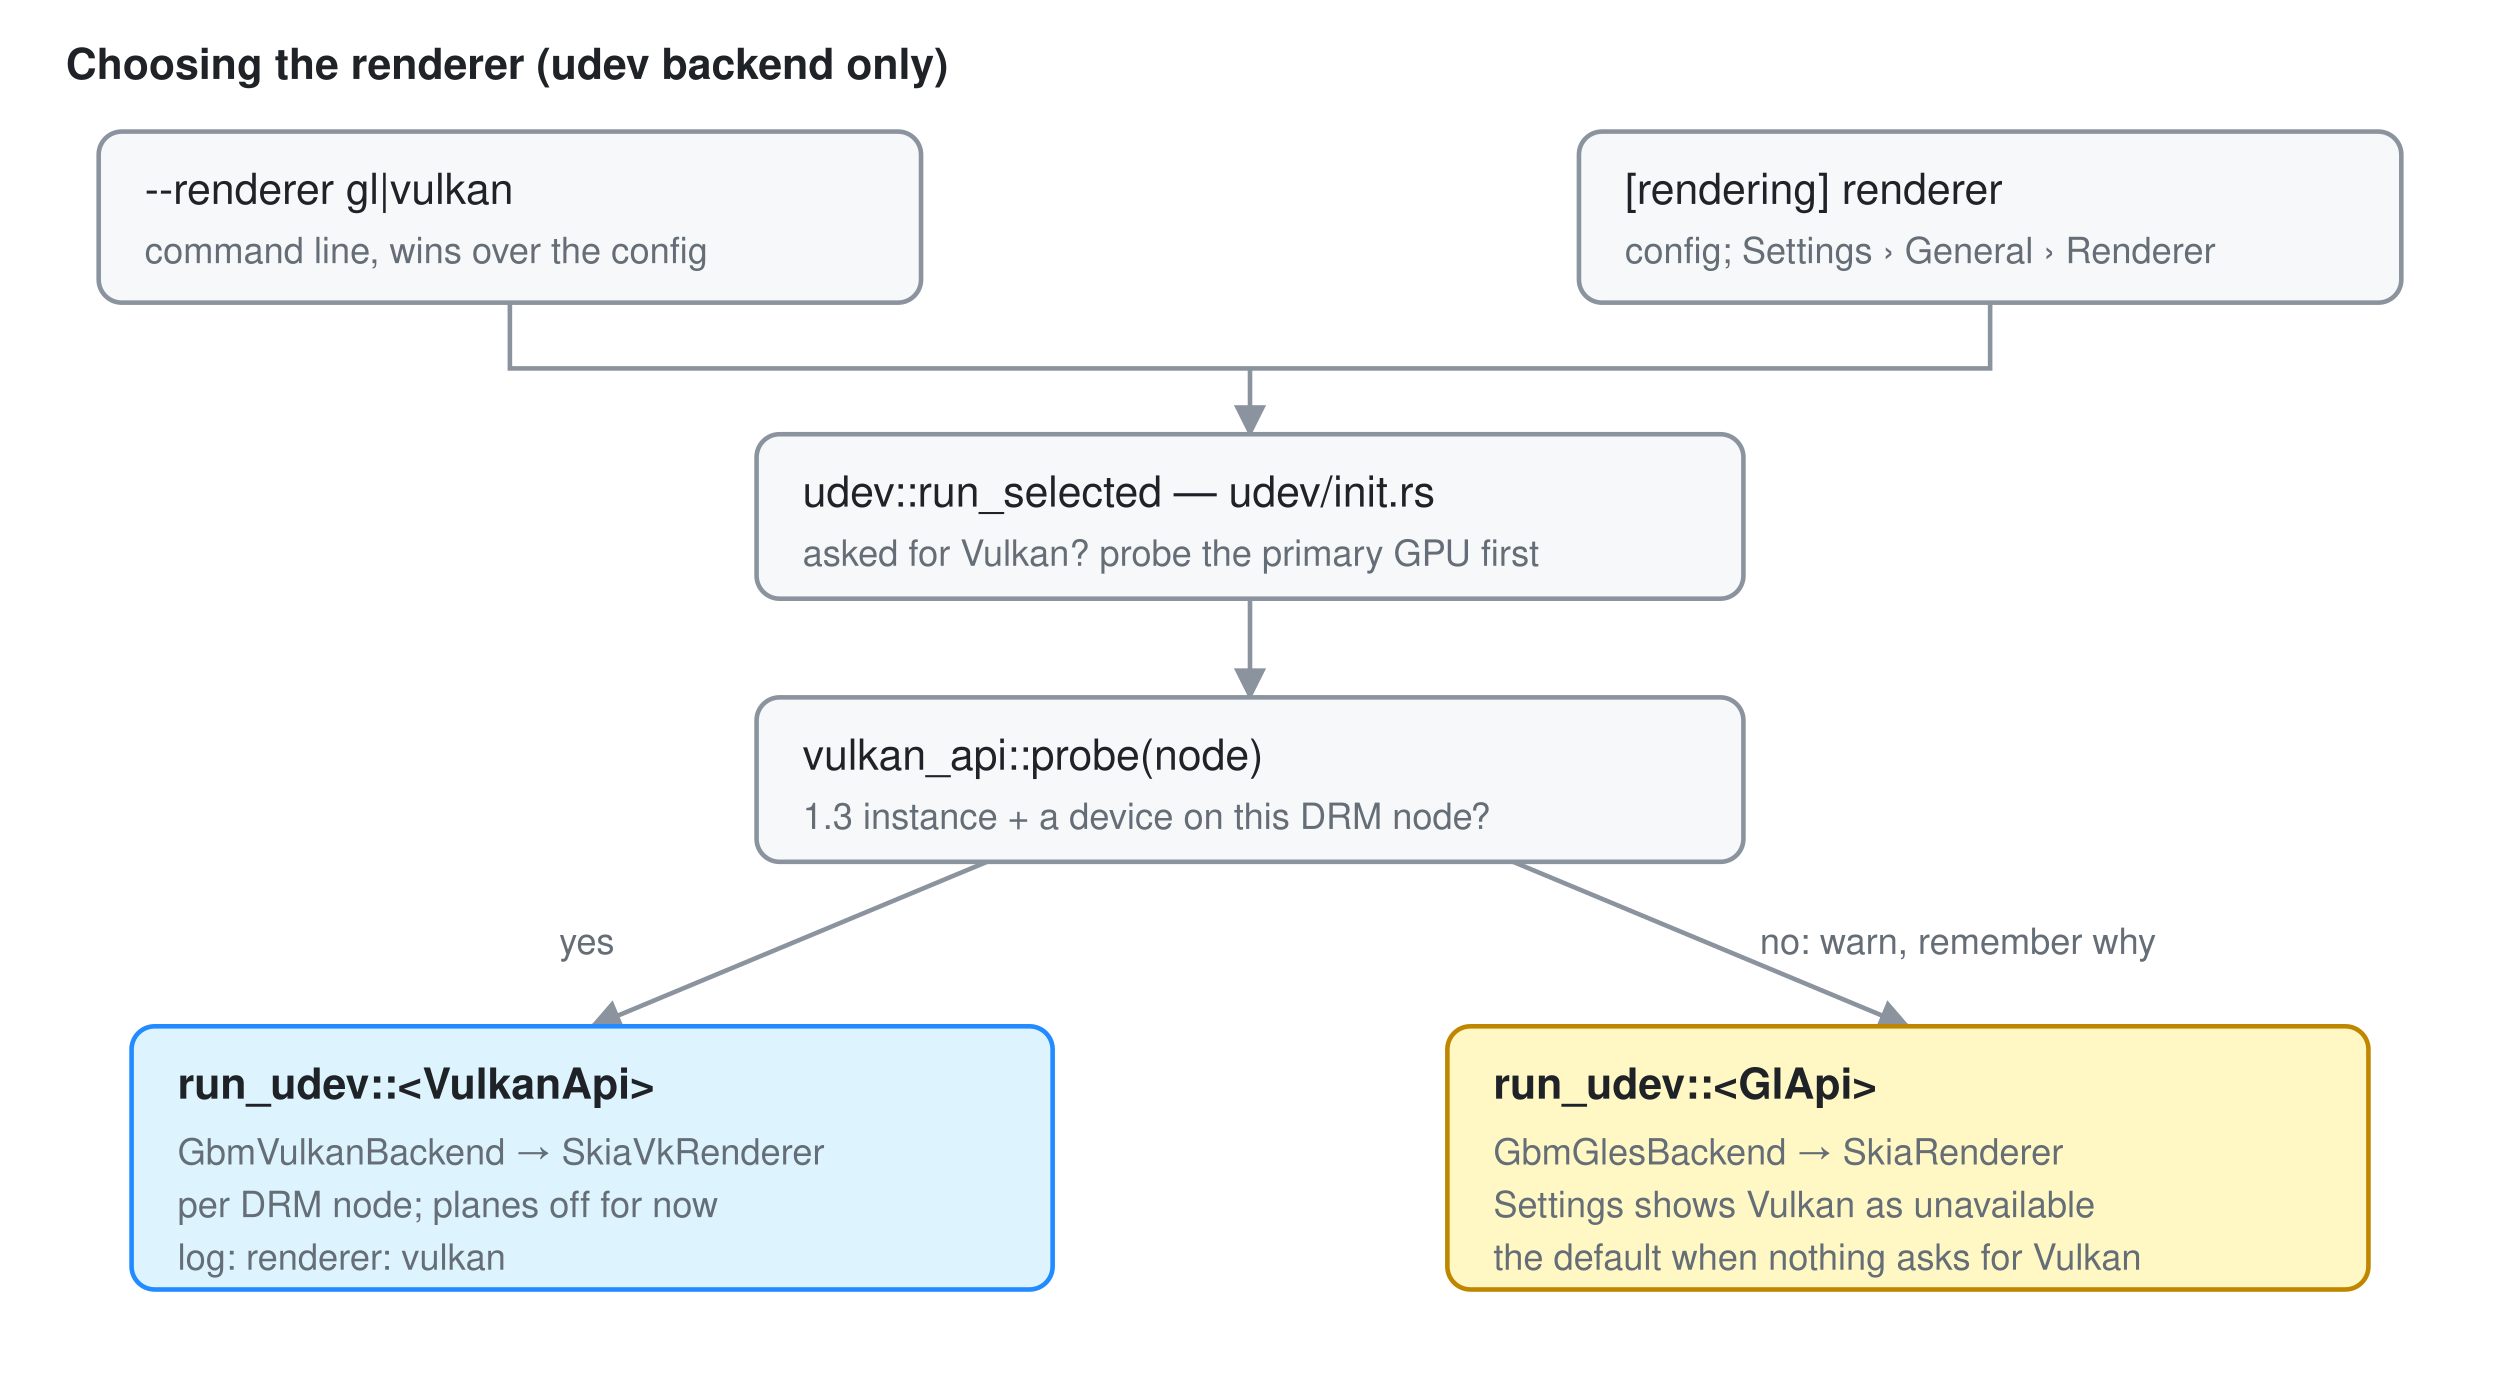
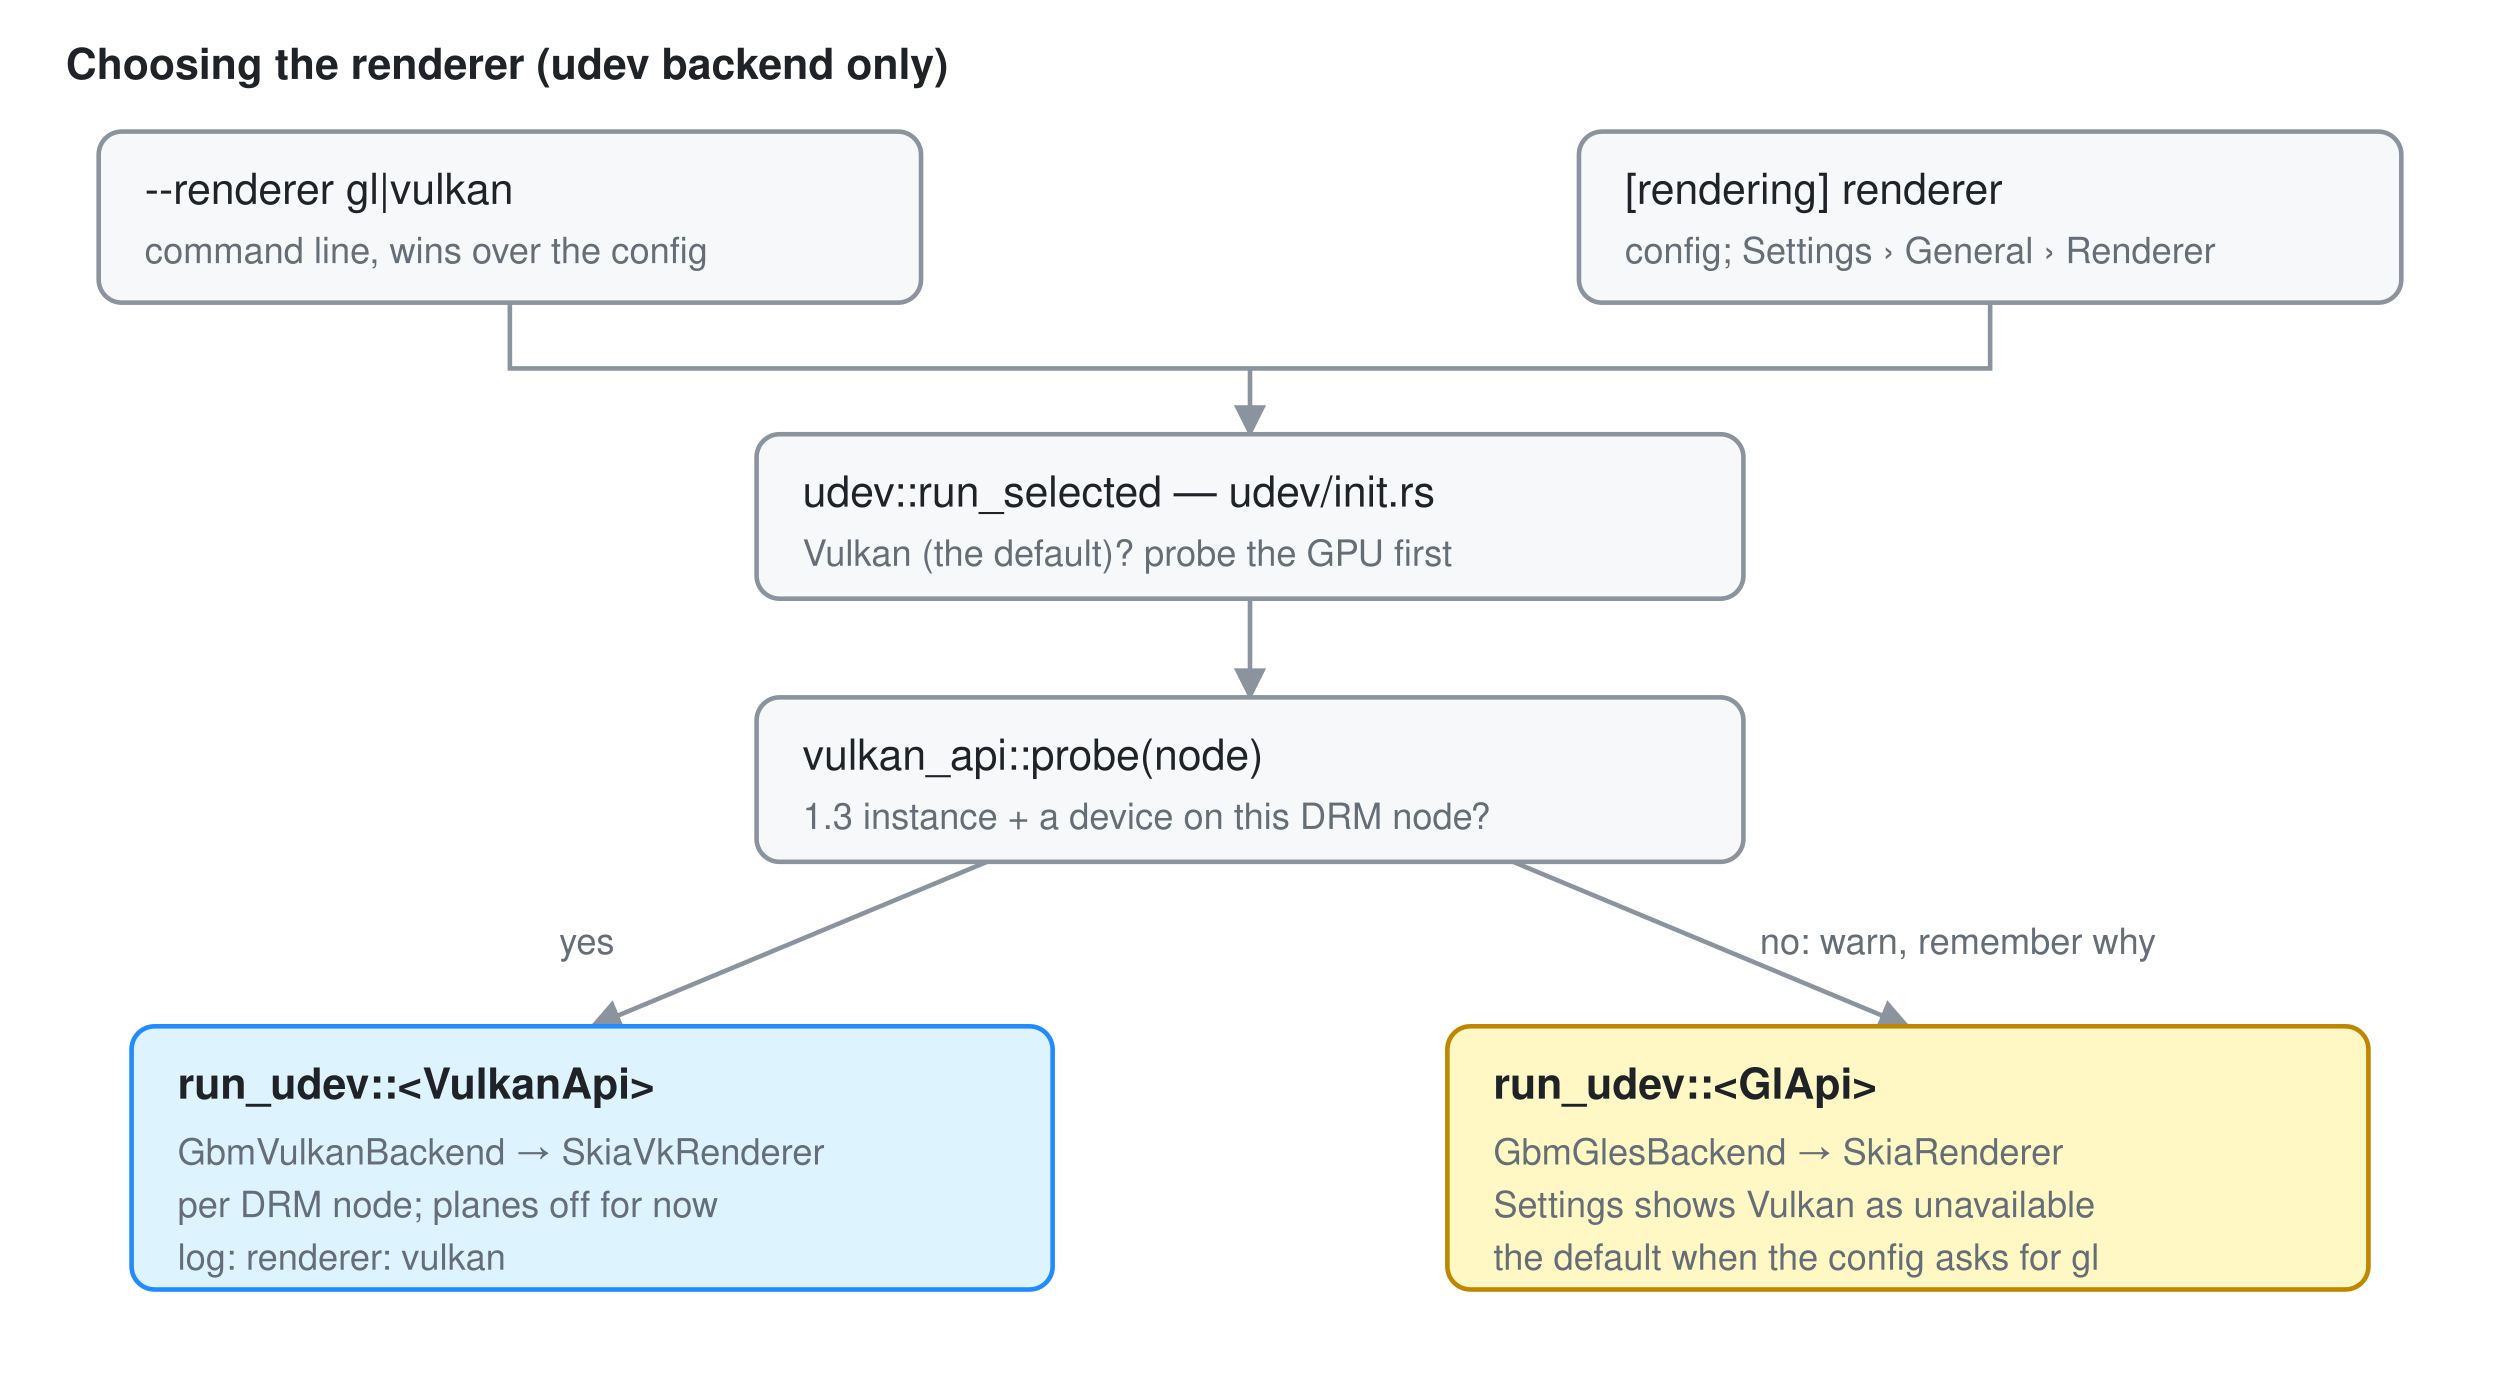
<svg xmlns="http://www.w3.org/2000/svg" viewBox="0 0 760 420" width="760" height="420" role="img" aria-label="How Otto picks between the OpenGL and Vulkan renderers at startup">
  <style>
    text { font-family: -apple-system, BlinkMacSystemFont, "Segoe UI", Helvetica, Arial, sans-serif; }
    .box  { fill: #f6f8fa; stroke: #8b949e; stroke-width: 1.4; }
    .acc  { fill: #ddf4ff; stroke: #218bff; stroke-width: 1.4; }
    .warn { fill: #fff8c5; stroke: #bf8700; stroke-width: 1.4; }
    .t    { fill: #1f2328; font-size: 13px; }
    .tb   { fill: #1f2328; font-size: 13px; font-weight: 600; }
    .tm   { fill: #656d76; font-size: 11px; }
    .ln   { stroke: #8b949e; stroke-width: 1.4; fill: none; marker-end: url(#ah); }
    @media (prefers-color-scheme: dark) {
      .box  { fill: #161b22; stroke: #6e7681; }
      .acc  { fill: #10243b; stroke: #388bfd; }
      .warn { fill: #272115; stroke: #9e6a03; }
      .t, .tb { fill: #e6edf3; }
      .tm   { fill: #9198a1; }
    }
  </style>
  <defs>
    <marker id="ah" viewBox="0 0 10 10" refX="9" refY="5" markerWidth="7" markerHeight="7" orient="auto-start-reverse">
      <path d="M0 0 L10 5 L0 10 z" fill="#8b949e" />
    </marker>
  </defs>
  <text class="tb" x="20" y="24">Choosing the renderer (udev backend only)</text>
  <rect class="box" x="30" y="40" width="250" height="52" rx="7" />
  <text class="t" x="44" y="62">--renderer gl|vulkan</text>
  <text class="tm" x="44" y="80">command line, wins over the config</text>
  <rect class="box" x="480" y="40" width="250" height="52" rx="7" />
  <text class="t" x="494" y="62">[rendering] renderer</text>
  <text class="tm" x="494" y="80">config; Settings › General › Renderer</text>
  <path class="ln" style="marker-end:none" d="M155 92 L155 112 L380 112" />
  <path class="ln" style="marker-end:none" d="M605 92 L605 112 L380 112" />
  <path class="ln" d="M380 112 L380 132" />
  <rect class="box" x="230" y="132" width="300" height="50" rx="7" />
  <text class="t" x="244" y="154">udev::run_selected  —  udev/init.rs</text>
-   <text class="tm" x="244" y="172">asked for Vulkan? probe the primary GPU first</text>
+   <text class="tm" x="244" y="172">Vulkan (the default)? probe the GPU first</text>
  <path class="ln" d="M380 182 L380 212" />
  <rect class="box" x="230" y="212" width="300" height="50" rx="7" />
  <text class="t" x="244" y="234">vulkan_api::probe(node)</text>
  <text class="tm" x="244" y="252">1.3 instance + a device on this DRM node?</text>
  <path class="ln" d="M300 262 L180 312" />
  <text class="tm" x="170" y="290">yes</text>
  <path class="ln" d="M460 262 L580 312" />
  <text class="tm" x="535" y="290">no: warn, remember why</text>
  <rect class="acc" x="40" y="312" width="280" height="80" rx="7" />
  <text class="tb" x="54" y="334">run_udev::&lt;VulkanApi&gt;</text>
  <text class="tm" x="54" y="354">GbmVulkanBackend → SkiaVkRenderer</text>
  <text class="tm" x="54" y="370">per DRM node; planes off for now</text>
  <text class="tm" x="54" y="386">log: renderer: vulkan</text>
  <rect class="warn" x="440" y="312" width="280" height="80" rx="7" />
  <text class="tb" x="454" y="334">run_udev::&lt;GlApi&gt;</text>
  <text class="tm" x="454" y="354">GbmGlesBackend → SkiaRenderer</text>
  <text class="tm" x="454" y="370">Settings shows Vulkan as unavailable</text>
-   <text class="tm" x="454" y="386">the default when nothing asks for Vulkan</text>
+   <text class="tm" x="454" y="386">the default when the config asks for gl</text>
</svg>
